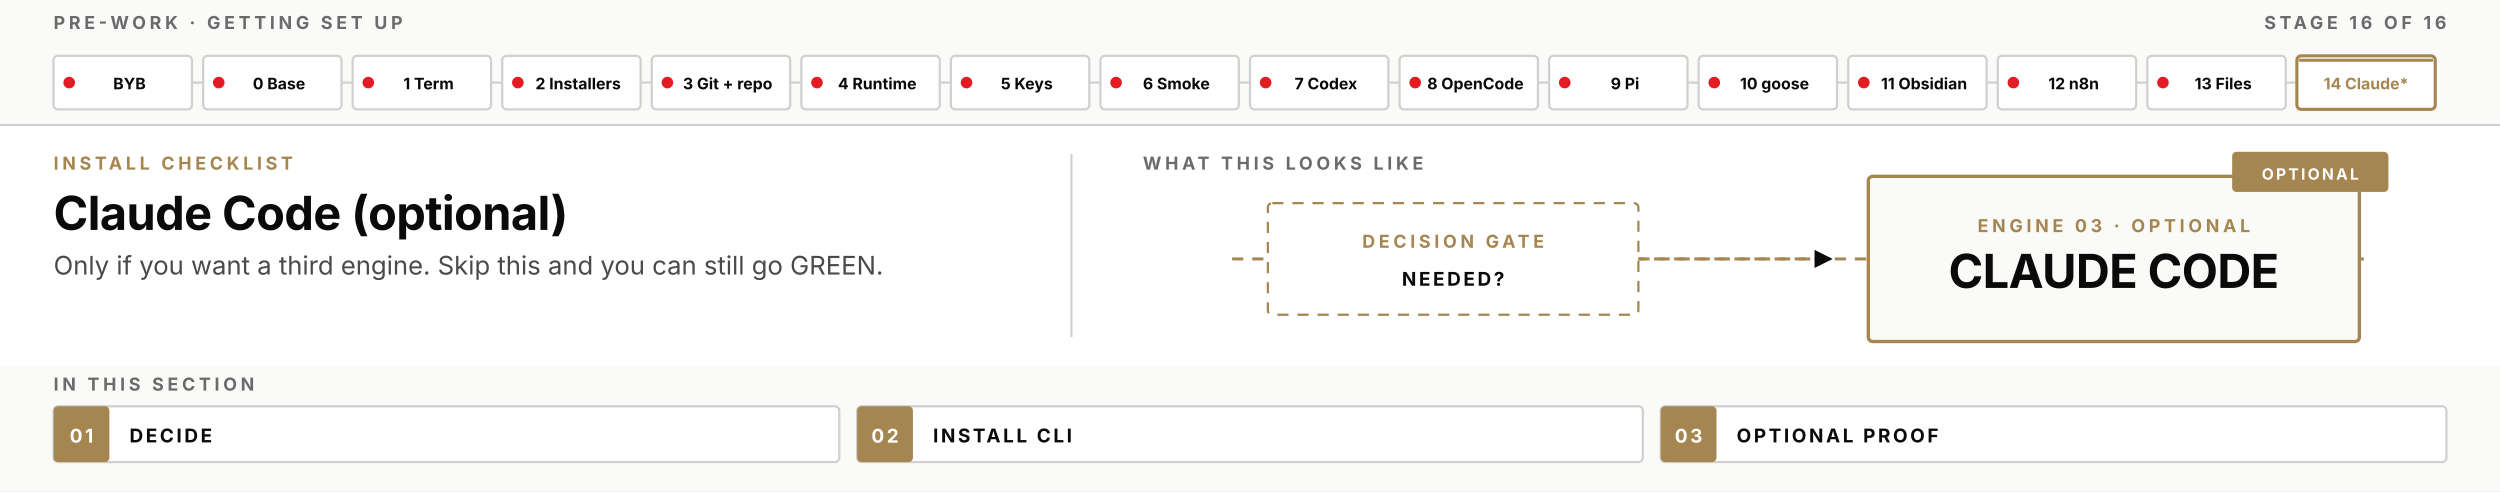
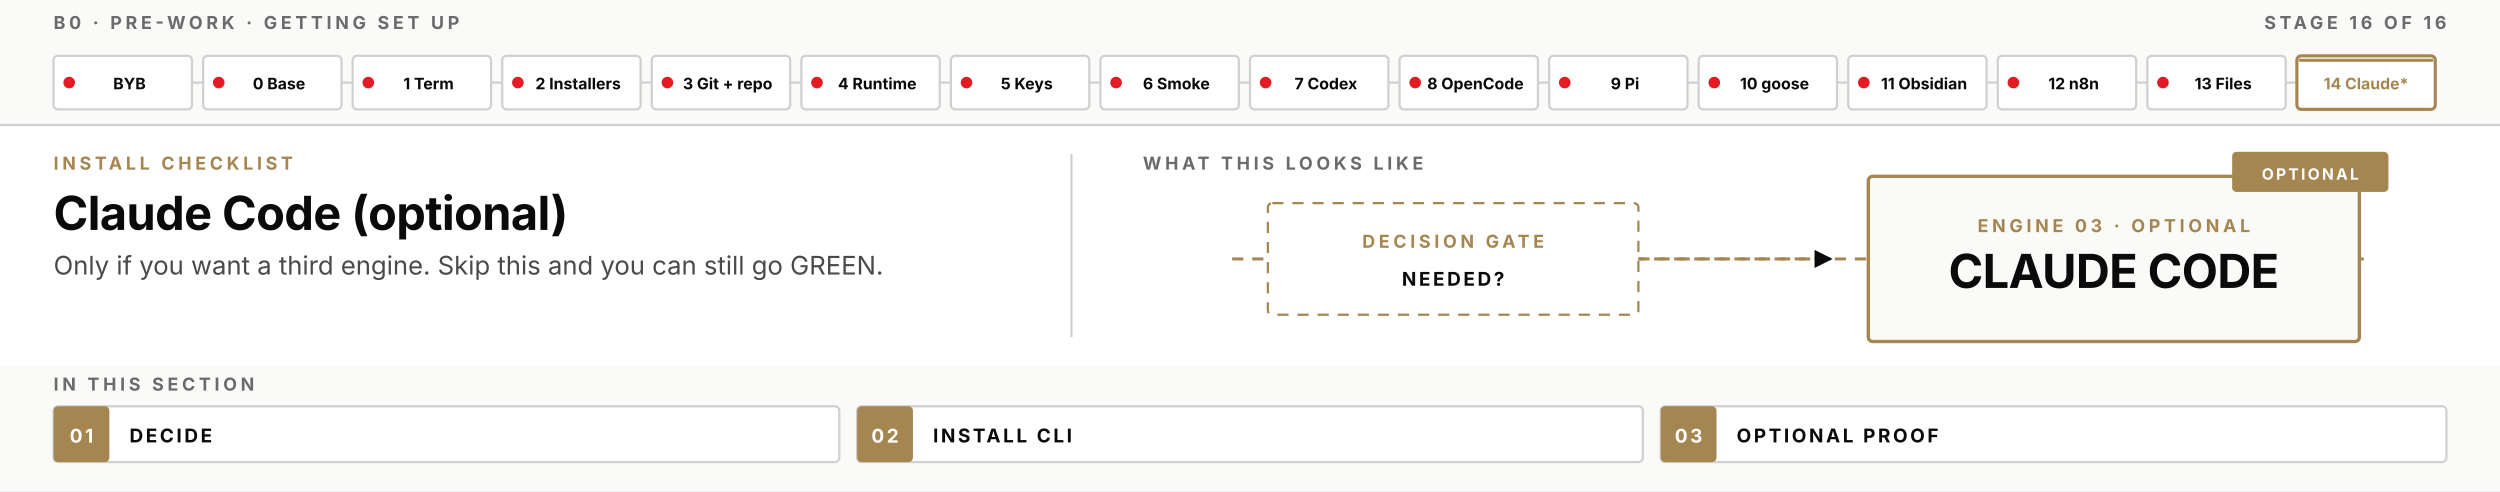
<svg xmlns="http://www.w3.org/2000/svg" viewBox="0 0 1120 220" role="img" aria-labelledby="title-install-pre-work-14-claude-code-optional-third-engine">
  <defs>
    <marker id="arrow" viewBox="0 0 8 8" refX="7" refY="4" markerWidth="6" markerHeight="6" orient="auto-start-reverse">
      <path d="M0 0 8 4 0 8Z" fill="#0A0A0A" />
    </marker>
    <marker id="arrow-red" viewBox="0 0 8 8" refX="7" refY="4" markerWidth="6" markerHeight="6" orient="auto-start-reverse">
      <path d="M0 0 8 4 0 8Z" fill="#E31C23" />
    </marker>
    <style>
      text { font-family: system-ui, "Inter", "Helvetica Neue", Arial, sans-serif; fill: #0A0A0A; }
      .micro { font-size: 8px; font-weight: 650; letter-spacing: 1.65px; }
      .tiny { font-size: 7px; font-weight: 650; letter-spacing: 1px; }
      .railtext { font-size: 7.1px; font-weight: 650; }
      .title { font-size: 21px; font-weight: 680; letter-spacing: -0.25px; }
      .purpose { font-size: 11.5px; font-weight: 430; fill: #4A4A4A; }
      .caption { font-size: 8.5px; font-weight: 650; letter-spacing: 1.15px; }
      .body { font-size: 9.5px; font-weight: 520; }
      .muted { fill: #6B6B6B; }
      .white { fill: #FFFFFF; }
      .red { fill: #E31C23; }
      .gold { fill: #A58650; }
      .line { fill: none; stroke: #0A0A0A; stroke-width: 1.35; vector-effect: non-scaling-stroke; }
      .hair { fill: none; stroke: #D0D0D0; stroke-width: 1; vector-effect: non-scaling-stroke; }
      .redline { fill: none; stroke: #E31C23; stroke-width: 1.4; vector-effect: non-scaling-stroke; }
      .goldline { fill: none; stroke: #A58650; stroke-width: 1.35; vector-effect: non-scaling-stroke; }
      .dash { stroke-dasharray: 5 4; }
    </style>
  </defs>
  <rect width="1120" height="220" fill="#FFFFFF" />
  <rect x="0" y="0" width="1120" height="56" fill="#FAFAF8" />
-   <text x="24" y="13" class="micro muted">PRE-WORK · GETTING SET UP</text>
+   <text x="24" y="13" class="micro muted">B0 · PRE-WORK · GETTING SET UP</text>
  <text x="1096" y="13" class="micro muted" text-anchor="end">STAGE 16 OF 16</text>
  <path d="M55 37H1060" class="hair" />
  <rect x="24" y="25" width="62" height="24" rx="2" fill="#FFFFFF" stroke="#D0D0D0" stroke-width="1" />
  <circle cx="31" cy="37" r="2.6" fill="#E31C23" />
  <text x="58" y="40" class="railtext" text-anchor="middle">BYB</text>
  <rect x="91" y="25" width="62" height="24" rx="2" fill="#FFFFFF" stroke="#D0D0D0" stroke-width="1" />
  <circle cx="98" cy="37" r="2.6" fill="#E31C23" />
  <text x="125" y="40" class="railtext" text-anchor="middle">0 Base</text>
  <rect x="158" y="25" width="62" height="24" rx="2" fill="#FFFFFF" stroke="#D0D0D0" stroke-width="1" />
  <circle cx="165" cy="37" r="2.6" fill="#E31C23" />
  <text x="192" y="40" class="railtext" text-anchor="middle">1 Term</text>
  <rect x="225" y="25" width="62" height="24" rx="2" fill="#FFFFFF" stroke="#D0D0D0" stroke-width="1" />
  <circle cx="232" cy="37" r="2.6" fill="#E31C23" />
  <text x="259" y="40" class="railtext" text-anchor="middle">2 Installers</text>
  <rect x="292" y="25" width="62" height="24" rx="2" fill="#FFFFFF" stroke="#D0D0D0" stroke-width="1" />
  <circle cx="299" cy="37" r="2.6" fill="#E31C23" />
  <text x="326" y="40" class="railtext" text-anchor="middle">3 Git + repo</text>
  <rect x="359" y="25" width="62" height="24" rx="2" fill="#FFFFFF" stroke="#D0D0D0" stroke-width="1" />
  <circle cx="366" cy="37" r="2.6" fill="#E31C23" />
  <text x="393" y="40" class="railtext" text-anchor="middle">4 Runtime</text>
  <rect x="426" y="25" width="62" height="24" rx="2" fill="#FFFFFF" stroke="#D0D0D0" stroke-width="1" />
  <circle cx="433" cy="37" r="2.6" fill="#E31C23" />
  <text x="460" y="40" class="railtext" text-anchor="middle">5 Keys</text>
  <rect x="493" y="25" width="62" height="24" rx="2" fill="#FFFFFF" stroke="#D0D0D0" stroke-width="1" />
  <circle cx="500" cy="37" r="2.6" fill="#E31C23" />
  <text x="527" y="40" class="railtext" text-anchor="middle">6 Smoke</text>
  <rect x="560" y="25" width="62" height="24" rx="2" fill="#FFFFFF" stroke="#D0D0D0" stroke-width="1" />
  <circle cx="567" cy="37" r="2.6" fill="#E31C23" />
  <text x="594" y="40" class="railtext" text-anchor="middle">7 Codex</text>
  <rect x="627" y="25" width="62" height="24" rx="2" fill="#FFFFFF" stroke="#D0D0D0" stroke-width="1" />
  <circle cx="634" cy="37" r="2.6" fill="#E31C23" />
  <text x="661" y="40" class="railtext" text-anchor="middle">8 OpenCode</text>
  <rect x="694" y="25" width="62" height="24" rx="2" fill="#FFFFFF" stroke="#D0D0D0" stroke-width="1" />
  <circle cx="701" cy="37" r="2.6" fill="#E31C23" />
  <text x="728" y="40" class="railtext" text-anchor="middle">9 Pi</text>
  <rect x="761" y="25" width="62" height="24" rx="2" fill="#FFFFFF" stroke="#D0D0D0" stroke-width="1" />
  <circle cx="768" cy="37" r="2.6" fill="#E31C23" />
  <text x="795" y="40" class="railtext" text-anchor="middle">10 goose</text>
  <rect x="828" y="25" width="62" height="24" rx="2" fill="#FFFFFF" stroke="#D0D0D0" stroke-width="1" />
  <circle cx="835" cy="37" r="2.6" fill="#E31C23" />
  <text x="862" y="40" class="railtext" text-anchor="middle">11 Obsidian</text>
  <rect x="895" y="25" width="62" height="24" rx="2" fill="#FFFFFF" stroke="#D0D0D0" stroke-width="1" />
  <circle cx="902" cy="37" r="2.6" fill="#E31C23" />
  <text x="929" y="40" class="railtext" text-anchor="middle">12 n8n</text>
  <rect x="962" y="25" width="62" height="24" rx="2" fill="#FFFFFF" stroke="#D0D0D0" stroke-width="1" />
  <circle cx="969" cy="37" r="2.6" fill="#E31C23" />
  <text x="996" y="40" class="railtext" text-anchor="middle">13 Files</text>
  <rect x="1029" y="25" width="62" height="24" rx="2" fill="#FFFFFF" stroke="#A58650" stroke-width="1.4" />
  <text x="1060" y="40" class="railtext gold" text-anchor="middle">14 Claude*</text>
  <path d="M1030 27H1090" class="goldline" />
  <path d="M0 56H1120" class="hair" />
  <text x="24" y="76" class="micro gold">INSTALL CHECKLIST</text>
  <text x="24" y="103" class="title">Claude Code (optional)</text>
  <text x="24" y="123" class="purpose">Only if you want a third engine. Skip this and you can still go GREEN.</text>
  <path d="M480 69V151" class="hair" />
  <text x="512" y="76" class="micro muted">WHAT THIS LOOKS LIKE</text>
  <g aria-label="Optional Claude Code rail">
    <path d="M552 116H1059" class="goldline dash" />
    <rect x="568" y="91" width="166" height="50" rx="2" fill="#FFFFFF" stroke="#A58650" stroke-dasharray="5 4" />
    <text x="651" y="111" class="micro gold" text-anchor="middle">DECISION GATE</text>
    <text x="651" y="128" class="caption" text-anchor="middle">NEEDED?</text>
    <path d="M734 116H820" class="goldline dash" marker-end="url(#arrow)" />
    <rect x="837" y="79" width="220" height="74" rx="2" fill="#FAFAF8" stroke="#A58650" stroke-width="1.5" />
    <text x="947" y="104" class="micro gold" text-anchor="middle">ENGINE 03 · OPTIONAL</text>
    <text x="947" y="129" class="title" text-anchor="middle">CLAUDE CODE</text>
    <rect x="1000" y="68" width="70" height="18" rx="2" fill="#A58650" />
    <text x="1035" y="80.5" class="tiny white" text-anchor="middle">OPTIONAL</text>
  </g>
  <rect x="0" y="164" width="1120" height="56" fill="#FAFAF8" />
  <text x="24" y="175" class="micro muted">IN THIS SECTION</text>
  <rect x="24.00" y="182" width="352.00" height="25" rx="2" fill="#FFFFFF" stroke="#D0D0D0" />
  <rect x="24.00" y="182" width="25" height="25" rx="2" fill="#A58650" />
  <text x="36.50" y="198.3" class="caption white" text-anchor="middle">01</text>
  <text x="58.00" y="198.2" class="caption">DECIDE</text>
  <rect x="384.00" y="182" width="352.00" height="25" rx="2" fill="#FFFFFF" stroke="#D0D0D0" />
  <rect x="384.00" y="182" width="25" height="25" rx="2" fill="#A58650" />
  <text x="396.50" y="198.3" class="caption white" text-anchor="middle">02</text>
  <text x="418.00" y="198.2" class="caption">INSTALL CLI</text>
  <rect x="744.00" y="182" width="352.00" height="25" rx="2" fill="#FFFFFF" stroke="#D0D0D0" />
  <rect x="744.00" y="182" width="25" height="25" rx="2" fill="#A58650" />
  <text x="756.50" y="198.3" class="caption white" text-anchor="middle">03</text>
  <text x="778.00" y="198.2" class="caption">OPTIONAL PROOF</text>
</svg>
